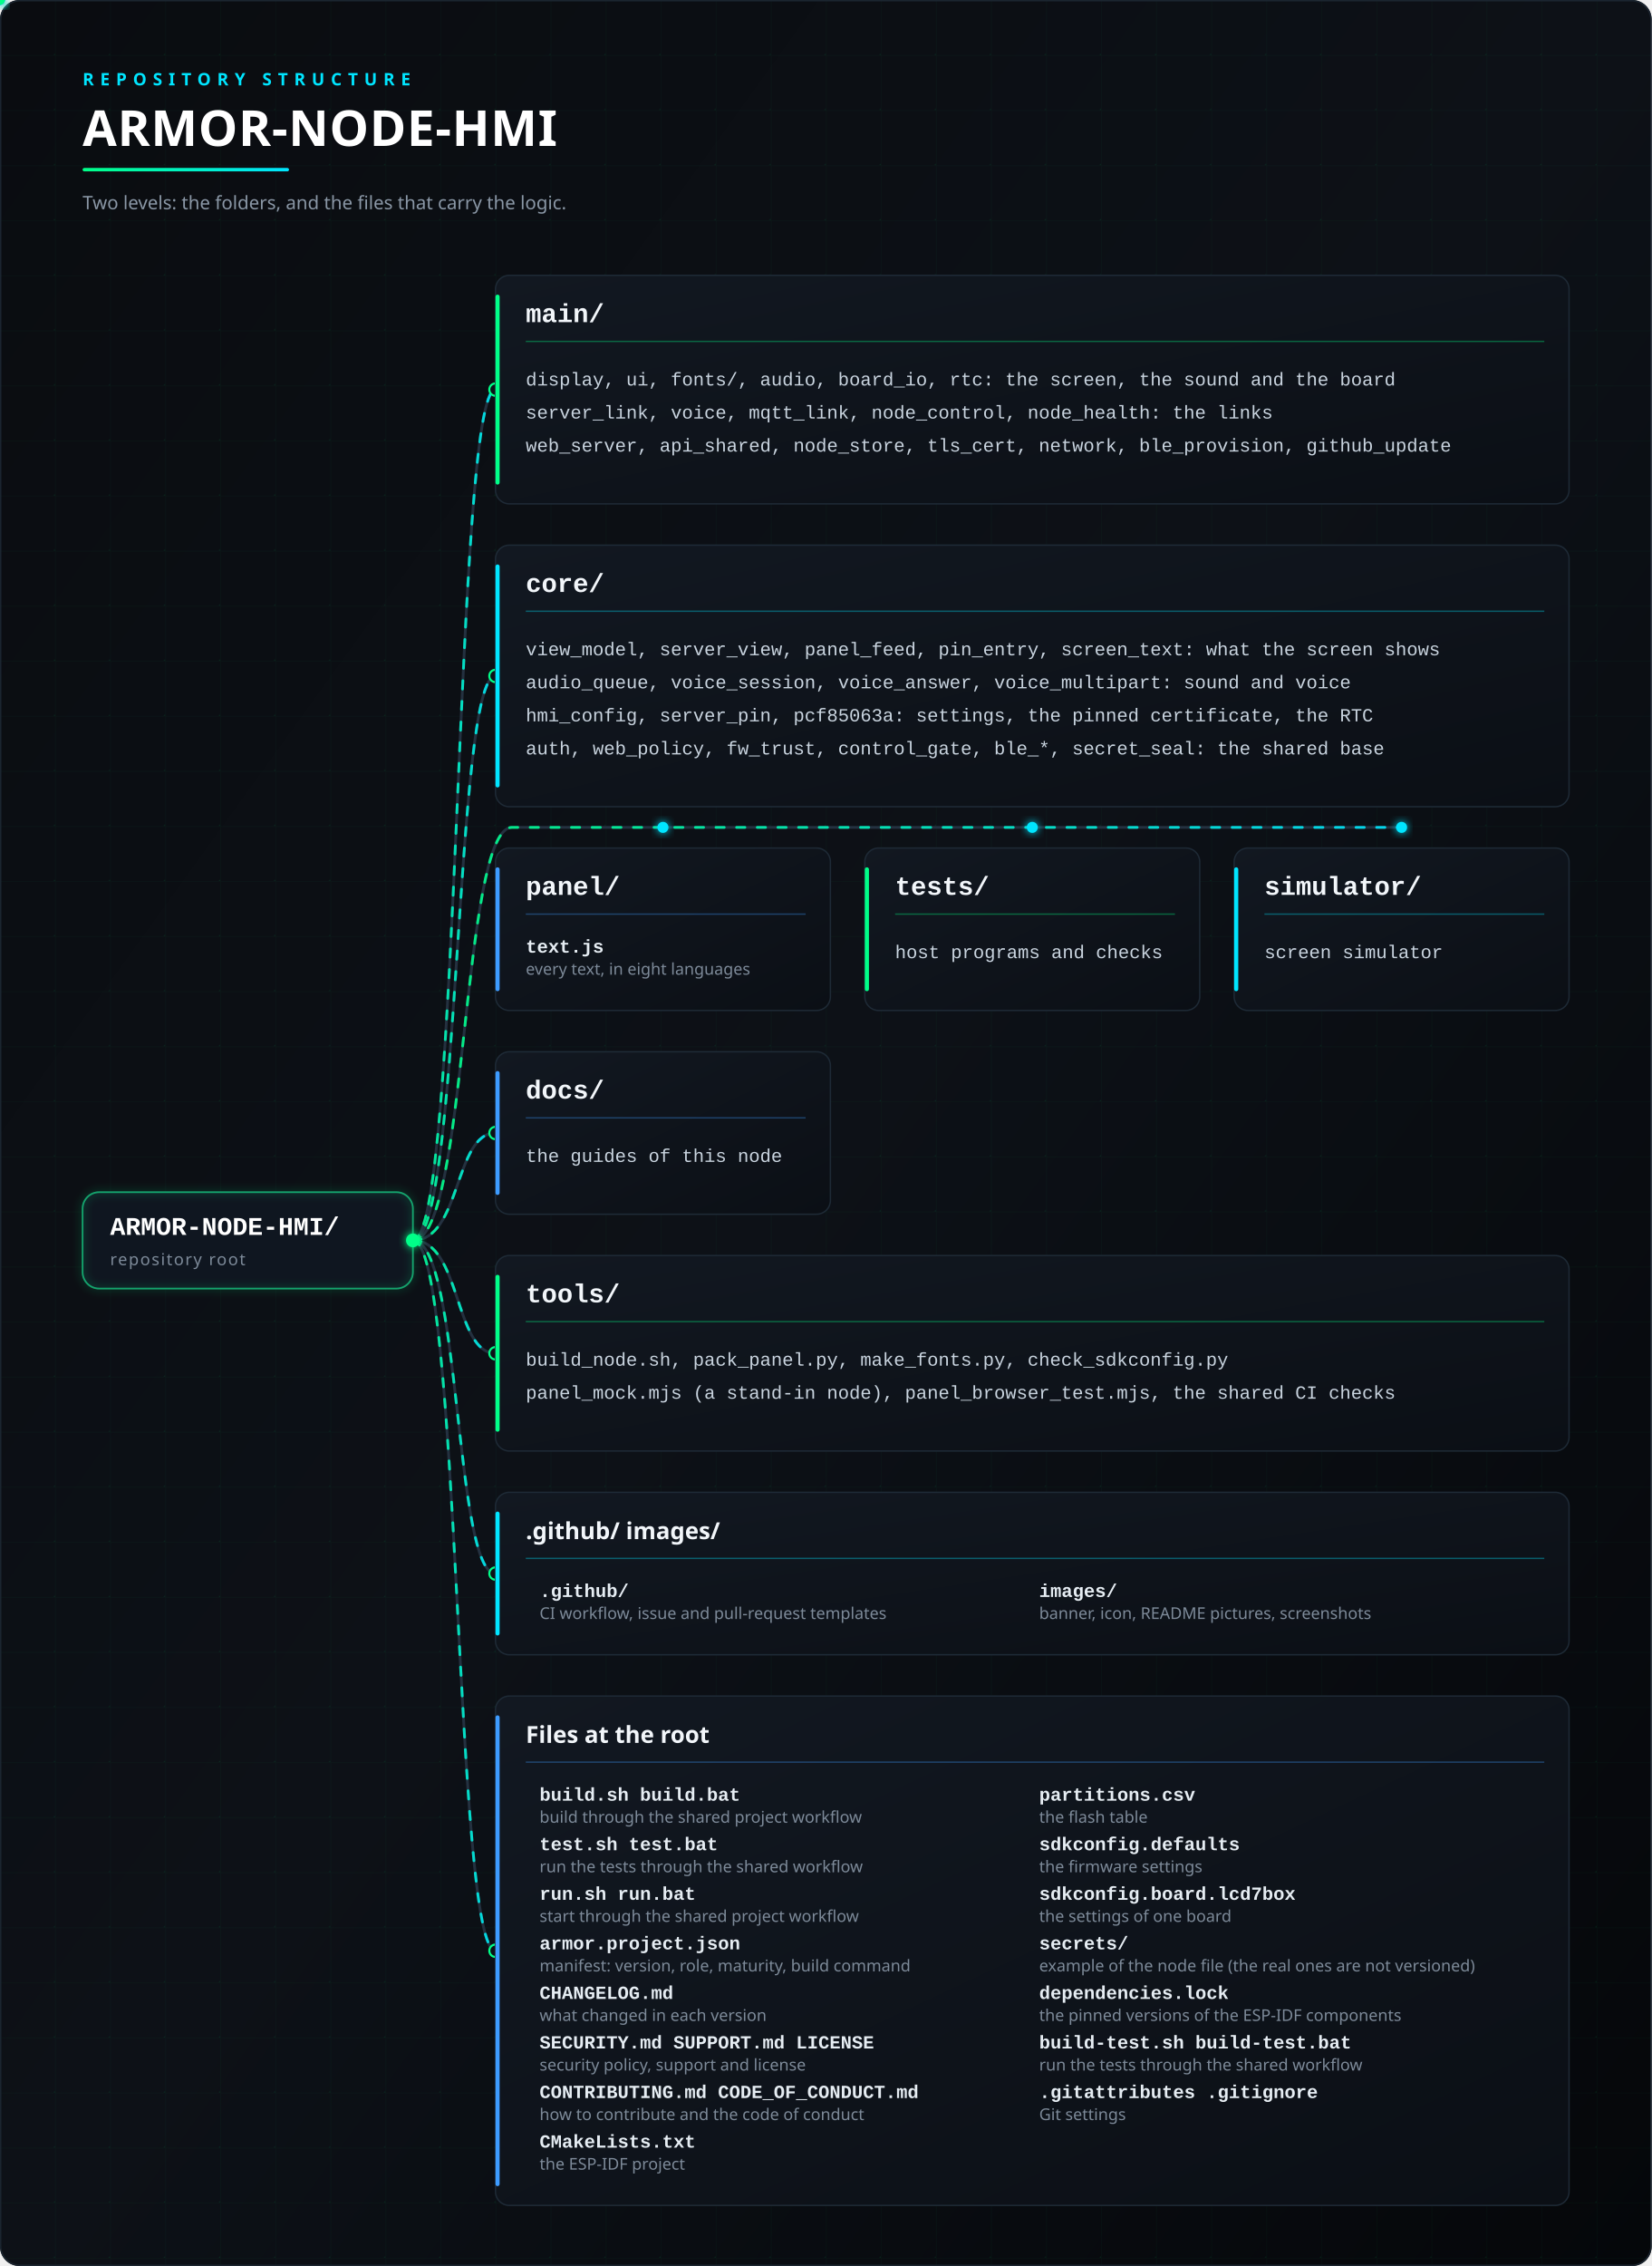
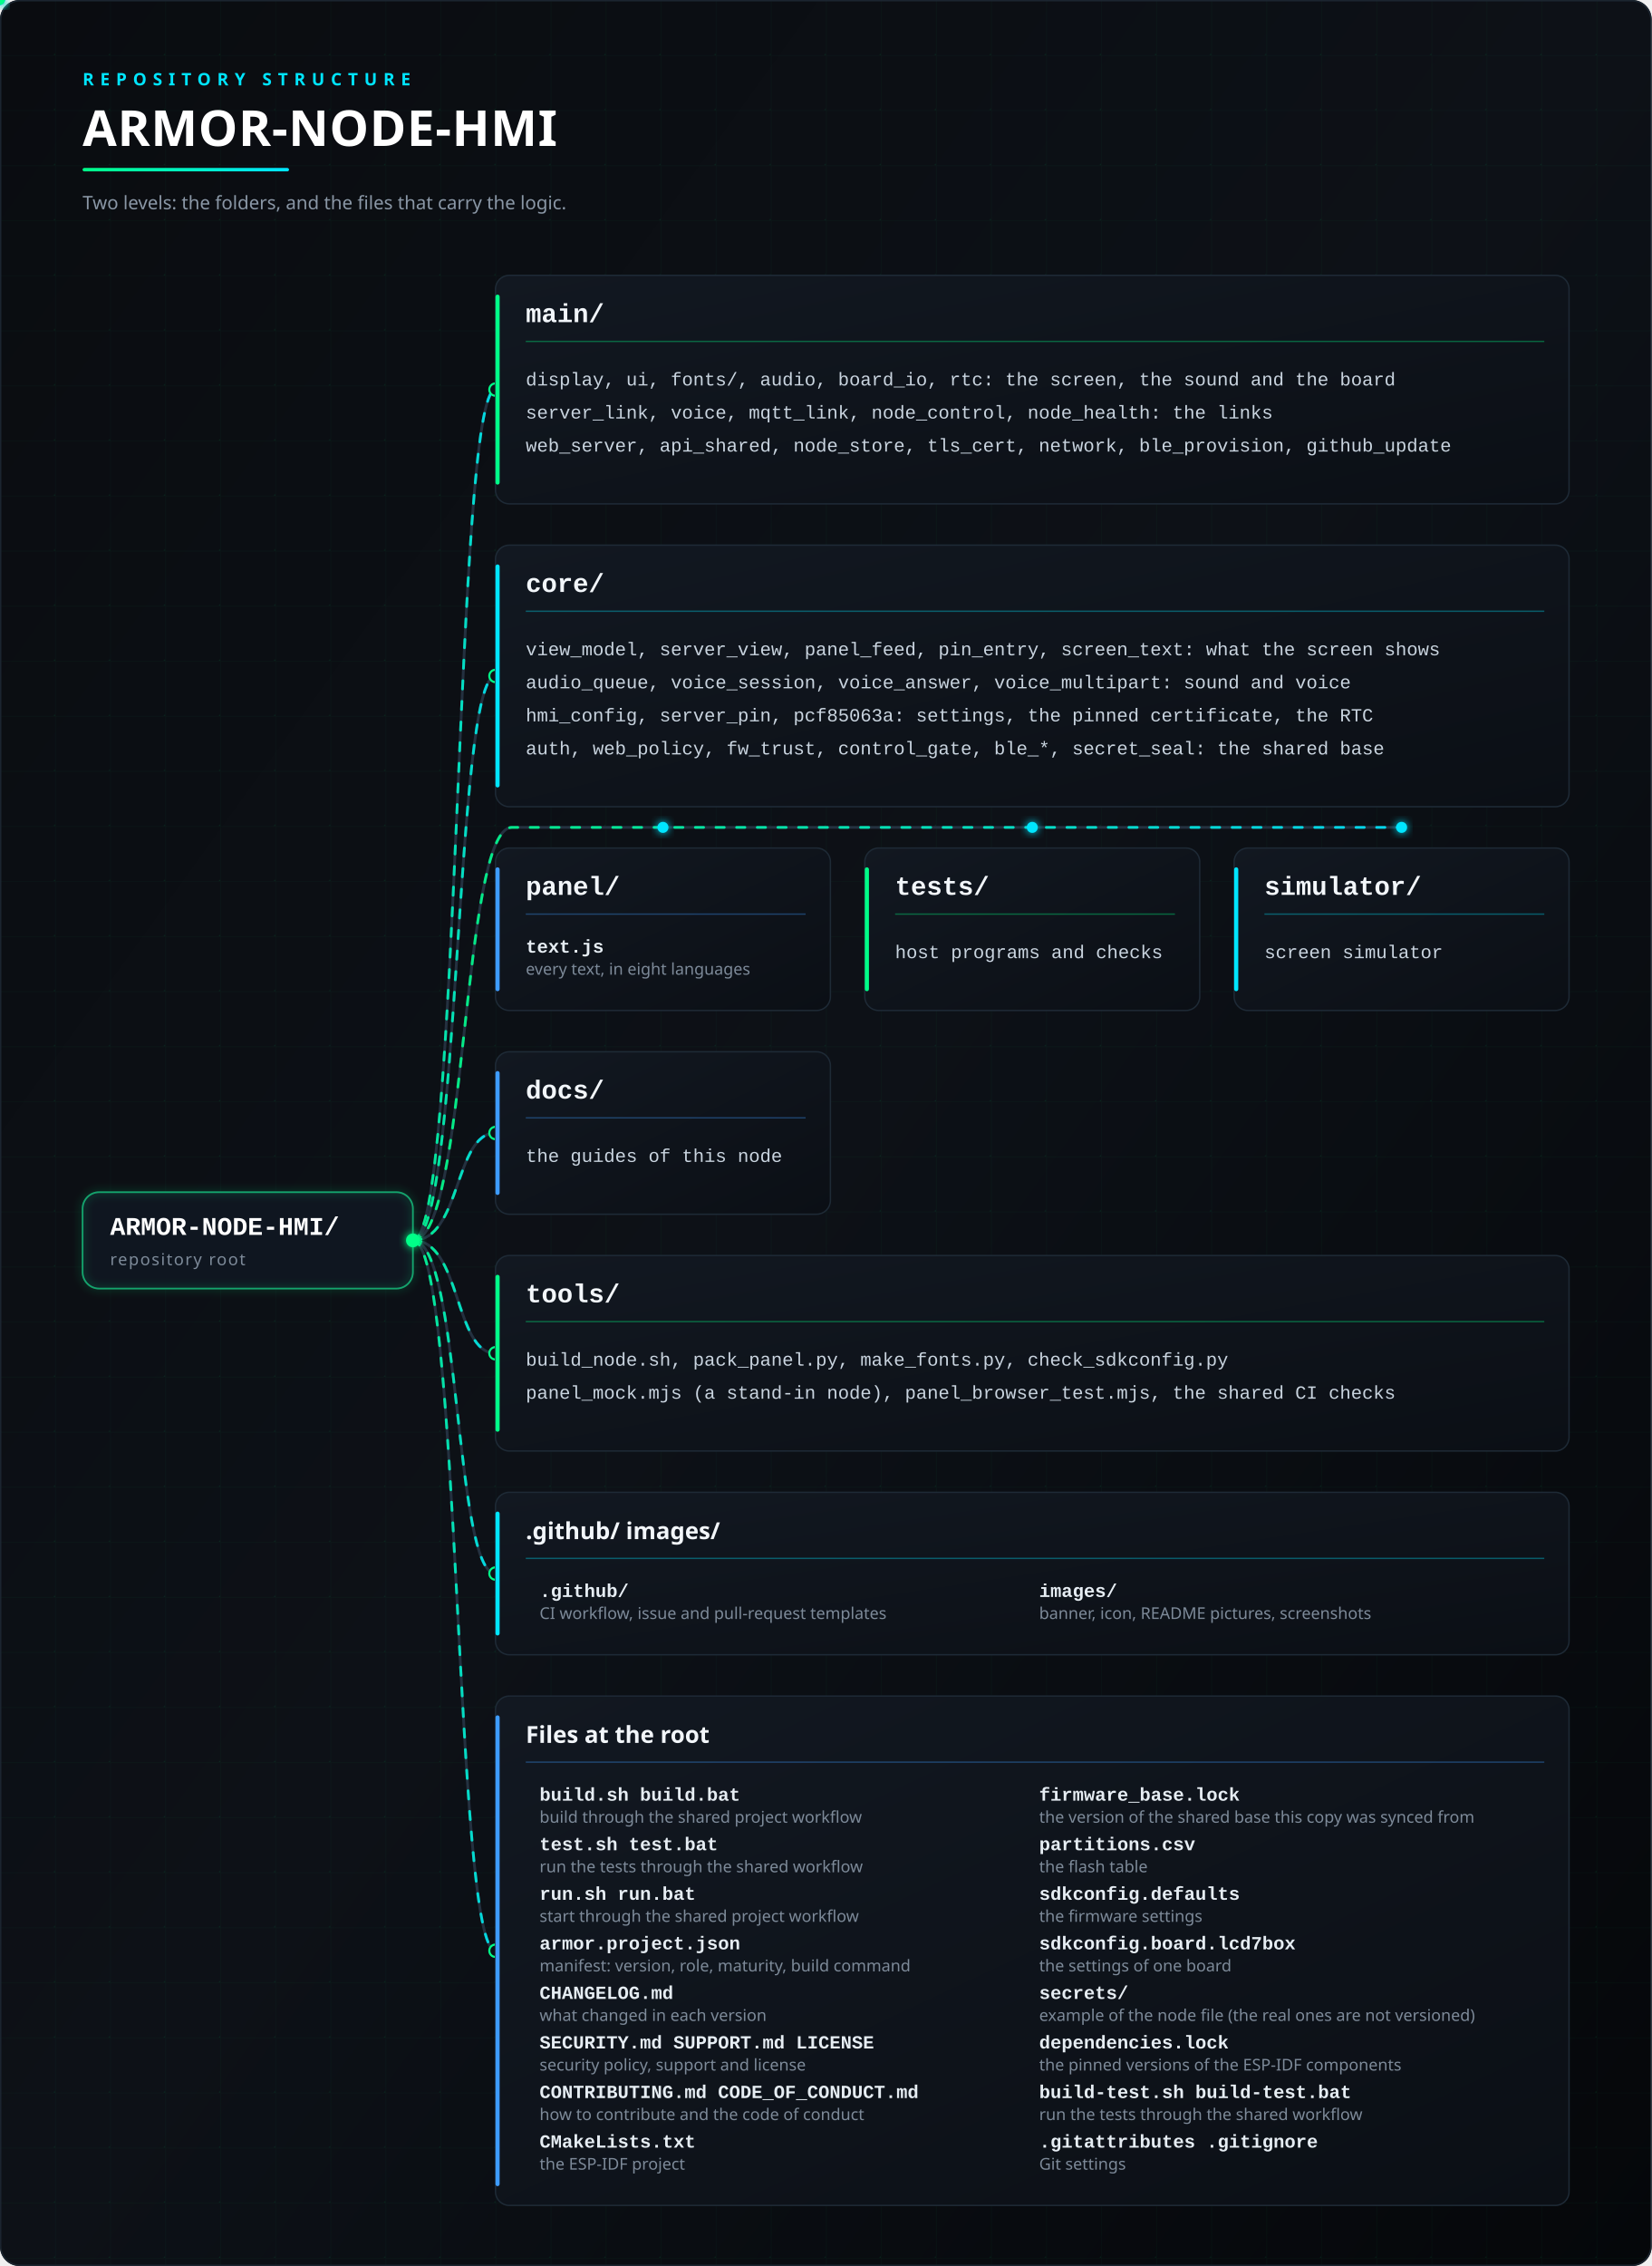
<svg xmlns="http://www.w3.org/2000/svg" viewBox="0 0 1200 1646" width="100%" role="img" aria-labelledby="t d">
  <defs>
    <linearGradient id="bg" x1="0" y1="0" x2="1" y2="1">
      <stop offset="0" stop-color="#0A0C10" />
      <stop offset="0.5" stop-color="#0D1117" />
      <stop offset="1" stop-color="#05070A" />
    </linearGradient>
    <linearGradient id="card" x1="0" y1="0" x2="1" y2="1">
      <stop offset="0" stop-color="#121821" />
      <stop offset="1" stop-color="#0B0F15" />
    </linearGradient>
    <linearGradient id="line" x1="0" y1="0" x2="1" y2="0">
      <stop offset="0" stop-color="#00FF88" />
      <stop offset="1" stop-color="#00E5FF" />
    </linearGradient>
    <filter id="glow" x="-50%" y="-50%" width="200%" height="200%">
      <feGaussianBlur stdDeviation="3" result="b" />
      <feMerge>
        <feMergeNode in="b" />
        <feMergeNode in="SourceGraphic" />
      </feMerge>
    </filter>
    <pattern id="grid" width="40" height="40" patternUnits="userSpaceOnUse">
      <path d="M40 0H0V40" fill="none" stroke="#00FF88" stroke-opacity="0.035" />
      <circle cx="40" cy="40" r="1" fill="#00FF88" fill-opacity="0.09" />
    </pattern>
  </defs>
  <rect width="1200" height="1646" rx="14" fill="url(#bg)" />
  <rect width="1200" height="1646" rx="14" fill="url(#grid)" />
  <rect x="0.5" y="0.5" width="1199" height="1645" rx="14" fill="none" stroke="#1B2530" />
  <text x="60" y="62" font-family="'Segoe UI','Noto Sans','Noto Sans CJK SC','Microsoft YaHei','Yu Gothic','Helvetica Neue',Helvetica,Arial,sans-serif" font-size="12.5" font-weight="600" fill="#00E5FF" text-anchor="start" letter-spacing="4.5">REPOSITORY STRUCTURE</text>
  <text x="60" y="106" font-family="'Segoe UI','Noto Sans','Noto Sans CJK SC','Microsoft YaHei','Yu Gothic','Helvetica Neue',Helvetica,Arial,sans-serif" font-size="36" font-weight="700" fill="#FFFFFF" text-anchor="start" letter-spacing="0.5">ARMOR-NODE-HMI</text>
  <rect x="60" y="122" width="150" height="2.5" rx="1.25" fill="url(#line)">
    <animate attributeName="width" values="40;150;150" keyTimes="0;0.4;1" dur="3s" repeatCount="indefinite" />
  </rect>
  <text x="60" y="152" font-family="'Segoe UI','Noto Sans','Noto Sans CJK SC','Microsoft YaHei','Yu Gothic','Helvetica Neue',Helvetica,Arial,sans-serif" font-size="13.5" font-weight="400" fill="#8A97A6" text-anchor="start">Two levels: the folders, and the files that carry the logic.</text>
  <path id="c0" d="M300,901 C335,901 330,283 360,283" fill="none" stroke="#243140" stroke-width="2" />
  <path d="M300,901 C335,901 330,283 360,283" fill="none" stroke="url(#line)" stroke-width="2" stroke-linecap="round" stroke-dasharray="6 9" opacity="0.9">
    <animate attributeName="stroke-dashoffset" from="0" to="-30" dur="1.6s" repeatCount="indefinite" />
  </path>
  <circle cx="360" cy="283" r="4.5" fill="#0D1117" stroke="#00FF88" stroke-width="1.5" />
  <path id="c1" d="M300,901 C335,901 330,491 360,491" fill="none" stroke="#243140" stroke-width="2" />
  <path d="M300,901 C335,901 330,491 360,491" fill="none" stroke="url(#line)" stroke-width="2" stroke-linecap="round" stroke-dasharray="6 9" opacity="0.9">
    <animate attributeName="stroke-dashoffset" from="0" to="-30" dur="1.6s" repeatCount="indefinite" />
  </path>
  <circle cx="360" cy="491" r="4.5" fill="#0D1117" stroke="#00FF88" stroke-width="1.5" />
  <path id="c2" d="M300,901 C340,901 335,601 372,601 H1018.33" fill="none" stroke="#243140" stroke-width="2" />
  <path d="M300,901 C340,901 335,601 372,601 H1018.33" fill="none" stroke="url(#line)" stroke-width="2" stroke-linecap="round" stroke-dasharray="6 9" opacity="0.9">
    <animate attributeName="stroke-dashoffset" from="0" to="-30" dur="1.6s" repeatCount="indefinite" />
  </path>
  <path d="M481.667,601 V616" stroke="url(#line)" stroke-width="2" fill="none" />
  <circle cx="481.667" cy="601" r="4" fill="#00E5FF" filter="url(#glow)" />
  <path d="M750,601 V616" stroke="url(#line)" stroke-width="2" fill="none" />
  <circle cx="750" cy="601" r="4" fill="#00E5FF" filter="url(#glow)" />
  <path d="M1018.33,601 V616" stroke="url(#line)" stroke-width="2" fill="none" />
  <circle cx="1018.33" cy="601" r="4" fill="#00E5FF" filter="url(#glow)" />
  <path id="c3" d="M300,901 C335,901 330,823 360,823" fill="none" stroke="#243140" stroke-width="2" />
  <path d="M300,901 C335,901 330,823 360,823" fill="none" stroke="url(#line)" stroke-width="2" stroke-linecap="round" stroke-dasharray="6 9" opacity="0.9">
    <animate attributeName="stroke-dashoffset" from="0" to="-30" dur="1.6s" repeatCount="indefinite" />
  </path>
  <circle cx="360" cy="823" r="4.5" fill="#0D1117" stroke="#00FF88" stroke-width="1.5" />
  <path id="c4" d="M300,901 C335,901 330,983 360,983" fill="none" stroke="#243140" stroke-width="2" />
  <path d="M300,901 C335,901 330,983 360,983" fill="none" stroke="url(#line)" stroke-width="2" stroke-linecap="round" stroke-dasharray="6 9" opacity="0.9">
    <animate attributeName="stroke-dashoffset" from="0" to="-30" dur="1.6s" repeatCount="indefinite" />
  </path>
  <circle cx="360" cy="983" r="4.5" fill="#0D1117" stroke="#00FF88" stroke-width="1.5" />
  <path id="c5" d="M300,901 C335,901 330,1143 360,1143" fill="none" stroke="#243140" stroke-width="2" />
  <path d="M300,901 C335,901 330,1143 360,1143" fill="none" stroke="url(#line)" stroke-width="2" stroke-linecap="round" stroke-dasharray="6 9" opacity="0.9">
    <animate attributeName="stroke-dashoffset" from="0" to="-30" dur="1.6s" repeatCount="indefinite" />
  </path>
  <circle cx="360" cy="1143" r="4.5" fill="#0D1117" stroke="#00FF88" stroke-width="1.5" />
  <path id="c6" d="M300,901 C335,901 330,1417 360,1417" fill="none" stroke="#243140" stroke-width="2" />
  <path d="M300,901 C335,901 330,1417 360,1417" fill="none" stroke="url(#line)" stroke-width="2" stroke-linecap="round" stroke-dasharray="6 9" opacity="0.9">
    <animate attributeName="stroke-dashoffset" from="0" to="-30" dur="1.6s" repeatCount="indefinite" />
  </path>
  <circle cx="360" cy="1417" r="4.5" fill="#0D1117" stroke="#00FF88" stroke-width="1.5" />
  <circle r="3.5" fill="#00FF88" filter="url(#glow)">
    <animateMotion dur="3.4s" repeatCount="indefinite">
      <mpath href="#c0" />
    </animateMotion>
  </circle>
  <circle r="3.5" fill="#00E5FF" filter="url(#glow)">
    <animateMotion dur="4.2s" repeatCount="indefinite">
      <mpath href="#c1" />
    </animateMotion>
  </circle>
  <circle r="3.5" fill="#3D9BFF" filter="url(#glow)">
    <animateMotion dur="5.0s" repeatCount="indefinite">
      <mpath href="#c2" />
    </animateMotion>
  </circle>
  <circle r="3.5" fill="#00FF88" filter="url(#glow)">
    <animateMotion dur="5.8s" repeatCount="indefinite">
      <mpath href="#c3" />
    </animateMotion>
  </circle>
  <circle r="3.5" fill="#00E5FF" filter="url(#glow)">
    <animateMotion dur="6.6s" repeatCount="indefinite">
      <mpath href="#c4" />
    </animateMotion>
  </circle>
  <circle r="3.5" fill="#3D9BFF" filter="url(#glow)">
    <animateMotion dur="7.4s" repeatCount="indefinite">
      <mpath href="#c5" />
    </animateMotion>
  </circle>
  <circle r="3.5" fill="#00FF88" filter="url(#glow)">
    <animateMotion dur="8.2s" repeatCount="indefinite">
      <mpath href="#c6" />
    </animateMotion>
  </circle>
  <rect x="60" y="866" width="240" height="70" rx="12" fill="#0F1620" stroke="#2A3A4C" stroke-width="1.2" />
  <rect x="60" y="866" width="240" height="70" rx="12" fill="none" stroke="#00FF88" stroke-opacity="0.5" stroke-width="1.2" filter="url(#glow)">
    <animate attributeName="stroke-opacity" values="0.15;0.6;0.15" dur="3.6s" repeatCount="indefinite" />
  </rect>
  <text x="80" y="897" font-family="'JetBrains Mono','Cascadia Code','SFMono-Regular',Consolas,'Liberation Mono',monospace" font-size="18.5" font-weight="700" fill="#FFFFFF" text-anchor="start">ARMOR-NODE-HMI/</text>
  <text x="80" y="919" font-family="'Segoe UI','Noto Sans','Noto Sans CJK SC','Microsoft YaHei','Yu Gothic','Helvetica Neue',Helvetica,Arial,sans-serif" font-size="12" font-weight="400" fill="#7D8A99" text-anchor="start" letter-spacing="1">repository root</text>
  <circle cx="300" cy="901" r="5" fill="#00FF88" filter="url(#glow)" />
  <rect x="360" y="200" width="780" height="166" rx="10" fill="url(#card)" stroke="#1E2A36" stroke-width="1" />
  <rect x="360" y="214" width="3" height="138" rx="1.5" fill="#00FF88">
    <animate attributeName="opacity" values="0.55;1;0.55" dur="4s" begin="0s" repeatCount="indefinite" />
  </rect>
  <text x="382" y="234" font-family="'JetBrains Mono','Cascadia Code','SFMono-Regular',Consolas,'Liberation Mono',monospace" font-size="19" font-weight="700" fill="#F2F6FA" text-anchor="start">main/</text>
  <line x1="382" y1="248" x2="1122" y2="248" stroke="#00FF88" stroke-opacity="0.35" stroke-width="1" />
  <text x="382" y="280" font-family="'JetBrains Mono','Cascadia Code','SFMono-Regular',Consolas,'Liberation Mono',monospace" font-size="13.5" font-weight="400" fill="#C9D4DF" text-anchor="start">display, ui, fonts/, audio, board_io, rtc: the screen, the sound and the board</text>
  <text x="382" y="304" font-family="'JetBrains Mono','Cascadia Code','SFMono-Regular',Consolas,'Liberation Mono',monospace" font-size="13.5" font-weight="400" fill="#C9D4DF" text-anchor="start">server_link, voice, mqtt_link, node_control, node_health: the links</text>
  <text x="382" y="328" font-family="'JetBrains Mono','Cascadia Code','SFMono-Regular',Consolas,'Liberation Mono',monospace" font-size="13.5" font-weight="400" fill="#C9D4DF" text-anchor="start">web_server, api_shared, node_store, tls_cert, network, ble_provision, github_update</text>
  <rect x="360" y="396" width="780" height="190" rx="10" fill="url(#card)" stroke="#1E2A36" stroke-width="1" />
  <rect x="360" y="410" width="3" height="162" rx="1.5" fill="#00E5FF">
    <animate attributeName="opacity" values="0.55;1;0.55" dur="4s" begin="0.6s" repeatCount="indefinite" />
  </rect>
  <text x="382" y="430" font-family="'JetBrains Mono','Cascadia Code','SFMono-Regular',Consolas,'Liberation Mono',monospace" font-size="19" font-weight="700" fill="#F2F6FA" text-anchor="start">core/</text>
  <line x1="382" y1="444" x2="1122" y2="444" stroke="#00E5FF" stroke-opacity="0.35" stroke-width="1" />
  <text x="382" y="476" font-family="'JetBrains Mono','Cascadia Code','SFMono-Regular',Consolas,'Liberation Mono',monospace" font-size="13.5" font-weight="400" fill="#C9D4DF" text-anchor="start">view_model, server_view, panel_feed, pin_entry, screen_text: what the screen shows</text>
  <text x="382" y="500" font-family="'JetBrains Mono','Cascadia Code','SFMono-Regular',Consolas,'Liberation Mono',monospace" font-size="13.5" font-weight="400" fill="#C9D4DF" text-anchor="start">audio_queue, voice_session, voice_answer, voice_multipart: sound and voice</text>
  <text x="382" y="524" font-family="'JetBrains Mono','Cascadia Code','SFMono-Regular',Consolas,'Liberation Mono',monospace" font-size="13.5" font-weight="400" fill="#C9D4DF" text-anchor="start">hmi_config, server_pin, pcf85063a: settings, the pinned certificate, the RTC</text>
  <text x="382" y="548" font-family="'JetBrains Mono','Cascadia Code','SFMono-Regular',Consolas,'Liberation Mono',monospace" font-size="13.5" font-weight="400" fill="#C9D4DF" text-anchor="start">auth, web_policy, fw_trust, control_gate, ble_*, secret_seal: the shared base</text>
  <rect x="360" y="616" width="243.333" height="118" rx="10" fill="url(#card)" stroke="#1E2A36" stroke-width="1" />
  <rect x="360" y="630" width="3" height="90" rx="1.5" fill="#3D9BFF">
    <animate attributeName="opacity" values="0.55;1;0.55" dur="4s" begin="1.2s" repeatCount="indefinite" />
  </rect>
  <text x="382" y="650" font-family="'JetBrains Mono','Cascadia Code','SFMono-Regular',Consolas,'Liberation Mono',monospace" font-size="19" font-weight="700" fill="#F2F6FA" text-anchor="start">panel/</text>
  <line x1="382" y1="664" x2="585.333" y2="664" stroke="#3D9BFF" stroke-opacity="0.35" stroke-width="1" />
  <text x="382" y="692" font-family="'JetBrains Mono','Cascadia Code','SFMono-Regular',Consolas,'Liberation Mono',monospace" font-size="13.5" font-weight="600" fill="#E6EDF3" text-anchor="start">text.js</text>
  <text x="382" y="708" font-family="'Segoe UI','Noto Sans','Noto Sans CJK SC','Microsoft YaHei','Yu Gothic','Helvetica Neue',Helvetica,Arial,sans-serif" font-size="11.8" font-weight="400" fill="#7D8A99" text-anchor="start">every text, in eight languages</text>
  <rect x="628.333" y="616" width="243.333" height="118" rx="10" fill="url(#card)" stroke="#1E2A36" stroke-width="1" />
  <rect x="628.333" y="630" width="3" height="90" rx="1.5" fill="#00FF88">
    <animate attributeName="opacity" values="0.55;1;0.55" dur="4s" begin="1.8s" repeatCount="indefinite" />
  </rect>
  <text x="650.333" y="650" font-family="'JetBrains Mono','Cascadia Code','SFMono-Regular',Consolas,'Liberation Mono',monospace" font-size="19" font-weight="700" fill="#F2F6FA" text-anchor="start">tests/</text>
  <line x1="650.333" y1="664" x2="853.667" y2="664" stroke="#00FF88" stroke-opacity="0.35" stroke-width="1" />
  <text x="650.333" y="696" font-family="'JetBrains Mono','Cascadia Code','SFMono-Regular',Consolas,'Liberation Mono',monospace" font-size="13.5" font-weight="400" fill="#C9D4DF" text-anchor="start">host programs and checks</text>
  <rect x="896.667" y="616" width="243.333" height="118" rx="10" fill="url(#card)" stroke="#1E2A36" stroke-width="1" />
  <rect x="896.667" y="630" width="3" height="90" rx="1.5" fill="#00E5FF">
    <animate attributeName="opacity" values="0.55;1;0.55" dur="4s" begin="2.4s" repeatCount="indefinite" />
  </rect>
  <text x="918.667" y="650" font-family="'JetBrains Mono','Cascadia Code','SFMono-Regular',Consolas,'Liberation Mono',monospace" font-size="19" font-weight="700" fill="#F2F6FA" text-anchor="start">simulator/</text>
  <line x1="918.667" y1="664" x2="1122" y2="664" stroke="#00E5FF" stroke-opacity="0.35" stroke-width="1" />
  <text x="918.667" y="696" font-family="'JetBrains Mono','Cascadia Code','SFMono-Regular',Consolas,'Liberation Mono',monospace" font-size="13.5" font-weight="400" fill="#C9D4DF" text-anchor="start">screen simulator</text>
  <rect x="360" y="764" width="243.333" height="118" rx="10" fill="url(#card)" stroke="#1E2A36" stroke-width="1" />
  <rect x="360" y="778" width="3" height="90" rx="1.5" fill="#3D9BFF">
    <animate attributeName="opacity" values="0.55;1;0.55" dur="4s" begin="3s" repeatCount="indefinite" />
  </rect>
  <text x="382" y="798" font-family="'JetBrains Mono','Cascadia Code','SFMono-Regular',Consolas,'Liberation Mono',monospace" font-size="19" font-weight="700" fill="#F2F6FA" text-anchor="start">docs/</text>
  <line x1="382" y1="812" x2="585.333" y2="812" stroke="#3D9BFF" stroke-opacity="0.35" stroke-width="1" />
  <text x="382" y="844" font-family="'JetBrains Mono','Cascadia Code','SFMono-Regular',Consolas,'Liberation Mono',monospace" font-size="13.5" font-weight="400" fill="#C9D4DF" text-anchor="start">the guides of this node</text>
  <rect x="360" y="912" width="780" height="142" rx="10" fill="url(#card)" stroke="#1E2A36" stroke-width="1" />
  <rect x="360" y="926" width="3" height="114" rx="1.5" fill="#00FF88">
    <animate attributeName="opacity" values="0.55;1;0.55" dur="4s" begin="3.6s" repeatCount="indefinite" />
  </rect>
  <text x="382" y="946" font-family="'JetBrains Mono','Cascadia Code','SFMono-Regular',Consolas,'Liberation Mono',monospace" font-size="19" font-weight="700" fill="#F2F6FA" text-anchor="start">tools/</text>
  <line x1="382" y1="960" x2="1122" y2="960" stroke="#00FF88" stroke-opacity="0.35" stroke-width="1" />
  <text x="382" y="992" font-family="'JetBrains Mono','Cascadia Code','SFMono-Regular',Consolas,'Liberation Mono',monospace" font-size="13.5" font-weight="400" fill="#C9D4DF" text-anchor="start">build_node.sh, pack_panel.py, make_fonts.py, check_sdkconfig.py</text>
  <text x="382" y="1016" font-family="'JetBrains Mono','Cascadia Code','SFMono-Regular',Consolas,'Liberation Mono',monospace" font-size="13.5" font-weight="400" fill="#C9D4DF" text-anchor="start">panel_mock.mjs (a stand-in node), panel_browser_test.mjs, the shared CI checks</text>
  <rect x="360" y="1084" width="780" height="118" rx="10" fill="url(#card)" stroke="#1E2A36" stroke-width="1" />
  <rect x="360" y="1098" width="3" height="90" rx="1.5" fill="#00E5FF">
    <animate attributeName="opacity" values="0.55;1;0.55" dur="4s" begin="4.2s" repeatCount="indefinite" />
  </rect>
  <text x="382" y="1118" font-family="'Segoe UI','Noto Sans','Noto Sans CJK SC','Microsoft YaHei','Yu Gothic','Helvetica Neue',Helvetica,Arial,sans-serif" font-size="17" font-weight="700" fill="#F2F6FA" text-anchor="start">.github/ images/</text>
  <line x1="382" y1="1132" x2="1122" y2="1132" stroke="#00E5FF" stroke-opacity="0.35" stroke-width="1" />
  <text x="392" y="1160" font-family="'JetBrains Mono','Cascadia Code','SFMono-Regular',Consolas,'Liberation Mono',monospace" font-size="13.5" font-weight="600" fill="#E6EDF3" text-anchor="start">.github/</text>
  <text x="392" y="1176" font-family="'Segoe UI','Noto Sans','Noto Sans CJK SC','Microsoft YaHei','Yu Gothic','Helvetica Neue',Helvetica,Arial,sans-serif" font-size="11.8" font-weight="400" fill="#7D8A99" text-anchor="start">CI workflow, issue and pull-request templates</text>
  <text x="755" y="1160" font-family="'JetBrains Mono','Cascadia Code','SFMono-Regular',Consolas,'Liberation Mono',monospace" font-size="13.5" font-weight="600" fill="#E6EDF3" text-anchor="start">images/</text>
  <text x="755" y="1176" font-family="'Segoe UI','Noto Sans','Noto Sans CJK SC','Microsoft YaHei','Yu Gothic','Helvetica Neue',Helvetica,Arial,sans-serif" font-size="11.8" font-weight="400" fill="#7D8A99" text-anchor="start">banner, icon, README pictures, screenshots</text>
  <rect x="360" y="1232" width="780" height="370" rx="10" fill="url(#card)" stroke="#1E2A36" stroke-width="1" />
  <rect x="360" y="1246" width="3" height="342" rx="1.5" fill="#3D9BFF">
    <animate attributeName="opacity" values="0.55;1;0.55" dur="4s" begin="4.8s" repeatCount="indefinite" />
  </rect>
  <text x="382" y="1266" font-family="'Segoe UI','Noto Sans','Noto Sans CJK SC','Microsoft YaHei','Yu Gothic','Helvetica Neue',Helvetica,Arial,sans-serif" font-size="17" font-weight="700" fill="#F2F6FA" text-anchor="start">Files at the root</text>
  <line x1="382" y1="1280" x2="1122" y2="1280" stroke="#3D9BFF" stroke-opacity="0.35" stroke-width="1" />
  <text x="392" y="1308" font-family="'JetBrains Mono','Cascadia Code','SFMono-Regular',Consolas,'Liberation Mono',monospace" font-size="13.5" font-weight="600" fill="#E6EDF3" text-anchor="start">build.sh  build.bat</text>
  <text x="392" y="1324" font-family="'Segoe UI','Noto Sans','Noto Sans CJK SC','Microsoft YaHei','Yu Gothic','Helvetica Neue',Helvetica,Arial,sans-serif" font-size="11.8" font-weight="400" fill="#7D8A99" text-anchor="start">build through the shared project workflow</text>
  <text x="392" y="1344" font-family="'JetBrains Mono','Cascadia Code','SFMono-Regular',Consolas,'Liberation Mono',monospace" font-size="13.5" font-weight="600" fill="#E6EDF3" text-anchor="start">test.sh  test.bat</text>
  <text x="392" y="1360" font-family="'Segoe UI','Noto Sans','Noto Sans CJK SC','Microsoft YaHei','Yu Gothic','Helvetica Neue',Helvetica,Arial,sans-serif" font-size="11.8" font-weight="400" fill="#7D8A99" text-anchor="start">run the tests through the shared workflow</text>
  <text x="392" y="1380" font-family="'JetBrains Mono','Cascadia Code','SFMono-Regular',Consolas,'Liberation Mono',monospace" font-size="13.5" font-weight="600" fill="#E6EDF3" text-anchor="start">run.sh  run.bat</text>
  <text x="392" y="1396" font-family="'Segoe UI','Noto Sans','Noto Sans CJK SC','Microsoft YaHei','Yu Gothic','Helvetica Neue',Helvetica,Arial,sans-serif" font-size="11.8" font-weight="400" fill="#7D8A99" text-anchor="start">start through the shared project workflow</text>
  <text x="392" y="1416" font-family="'JetBrains Mono','Cascadia Code','SFMono-Regular',Consolas,'Liberation Mono',monospace" font-size="13.5" font-weight="600" fill="#E6EDF3" text-anchor="start">armor.project.json</text>
  <text x="392" y="1432" font-family="'Segoe UI','Noto Sans','Noto Sans CJK SC','Microsoft YaHei','Yu Gothic','Helvetica Neue',Helvetica,Arial,sans-serif" font-size="11.8" font-weight="400" fill="#7D8A99" text-anchor="start">manifest: version, role, maturity, build command</text>
  <text x="392" y="1452" font-family="'JetBrains Mono','Cascadia Code','SFMono-Regular',Consolas,'Liberation Mono',monospace" font-size="13.5" font-weight="600" fill="#E6EDF3" text-anchor="start">CHANGELOG.md</text>
  <text x="392" y="1468" font-family="'Segoe UI','Noto Sans','Noto Sans CJK SC','Microsoft YaHei','Yu Gothic','Helvetica Neue',Helvetica,Arial,sans-serif" font-size="11.8" font-weight="400" fill="#7D8A99" text-anchor="start">what changed in each version</text>
  <text x="392" y="1488" font-family="'JetBrains Mono','Cascadia Code','SFMono-Regular',Consolas,'Liberation Mono',monospace" font-size="13.5" font-weight="600" fill="#E6EDF3" text-anchor="start">SECURITY.md  SUPPORT.md  LICENSE</text>
  <text x="392" y="1504" font-family="'Segoe UI','Noto Sans','Noto Sans CJK SC','Microsoft YaHei','Yu Gothic','Helvetica Neue',Helvetica,Arial,sans-serif" font-size="11.8" font-weight="400" fill="#7D8A99" text-anchor="start">security policy, support and license</text>
  <text x="392" y="1524" font-family="'JetBrains Mono','Cascadia Code','SFMono-Regular',Consolas,'Liberation Mono',monospace" font-size="13.5" font-weight="600" fill="#E6EDF3" text-anchor="start">CONTRIBUTING.md  CODE_OF_CONDUCT.md</text>
  <text x="392" y="1540" font-family="'Segoe UI','Noto Sans','Noto Sans CJK SC','Microsoft YaHei','Yu Gothic','Helvetica Neue',Helvetica,Arial,sans-serif" font-size="11.8" font-weight="400" fill="#7D8A99" text-anchor="start">how to contribute and the code of conduct</text>
  <text x="392" y="1560" font-family="'JetBrains Mono','Cascadia Code','SFMono-Regular',Consolas,'Liberation Mono',monospace" font-size="13.5" font-weight="600" fill="#E6EDF3" text-anchor="start">CMakeLists.txt</text>
  <text x="392" y="1576" font-family="'Segoe UI','Noto Sans','Noto Sans CJK SC','Microsoft YaHei','Yu Gothic','Helvetica Neue',Helvetica,Arial,sans-serif" font-size="11.8" font-weight="400" fill="#7D8A99" text-anchor="start">the ESP-IDF project</text>
-   <text x="755" y="1308" font-family="'JetBrains Mono','Cascadia Code','SFMono-Regular',Consolas,'Liberation Mono',monospace" font-size="13.5" font-weight="600" fill="#E6EDF3" text-anchor="start">partitions.csv</text>
-   <text x="755" y="1324" font-family="'Segoe UI','Noto Sans','Noto Sans CJK SC','Microsoft YaHei','Yu Gothic','Helvetica Neue',Helvetica,Arial,sans-serif" font-size="11.8" font-weight="400" fill="#7D8A99" text-anchor="start">the flash table</text>
-   <text x="755" y="1344" font-family="'JetBrains Mono','Cascadia Code','SFMono-Regular',Consolas,'Liberation Mono',monospace" font-size="13.5" font-weight="600" fill="#E6EDF3" text-anchor="start">sdkconfig.defaults</text>
-   <text x="755" y="1360" font-family="'Segoe UI','Noto Sans','Noto Sans CJK SC','Microsoft YaHei','Yu Gothic','Helvetica Neue',Helvetica,Arial,sans-serif" font-size="11.8" font-weight="400" fill="#7D8A99" text-anchor="start">the firmware settings</text>
-   <text x="755" y="1380" font-family="'JetBrains Mono','Cascadia Code','SFMono-Regular',Consolas,'Liberation Mono',monospace" font-size="13.5" font-weight="600" fill="#E6EDF3" text-anchor="start">sdkconfig.board.lcd7box</text>
-   <text x="755" y="1396" font-family="'Segoe UI','Noto Sans','Noto Sans CJK SC','Microsoft YaHei','Yu Gothic','Helvetica Neue',Helvetica,Arial,sans-serif" font-size="11.8" font-weight="400" fill="#7D8A99" text-anchor="start">the settings of one board</text>
-   <text x="755" y="1416" font-family="'JetBrains Mono','Cascadia Code','SFMono-Regular',Consolas,'Liberation Mono',monospace" font-size="13.5" font-weight="600" fill="#E6EDF3" text-anchor="start">secrets/</text>
-   <text x="755" y="1432" font-family="'Segoe UI','Noto Sans','Noto Sans CJK SC','Microsoft YaHei','Yu Gothic','Helvetica Neue',Helvetica,Arial,sans-serif" font-size="11.8" font-weight="400" fill="#7D8A99" text-anchor="start">example of the node file (the real ones are not versioned)</text>
-   <text x="755" y="1452" font-family="'JetBrains Mono','Cascadia Code','SFMono-Regular',Consolas,'Liberation Mono',monospace" font-size="13.5" font-weight="600" fill="#E6EDF3" text-anchor="start">dependencies.lock</text>
-   <text x="755" y="1468" font-family="'Segoe UI','Noto Sans','Noto Sans CJK SC','Microsoft YaHei','Yu Gothic','Helvetica Neue',Helvetica,Arial,sans-serif" font-size="11.8" font-weight="400" fill="#7D8A99" text-anchor="start">the pinned versions of the ESP-IDF components</text>
-   <text x="755" y="1488" font-family="'JetBrains Mono','Cascadia Code','SFMono-Regular',Consolas,'Liberation Mono',monospace" font-size="13.5" font-weight="600" fill="#E6EDF3" text-anchor="start">build-test.sh  build-test.bat</text>
-   <text x="755" y="1504" font-family="'Segoe UI','Noto Sans','Noto Sans CJK SC','Microsoft YaHei','Yu Gothic','Helvetica Neue',Helvetica,Arial,sans-serif" font-size="11.8" font-weight="400" fill="#7D8A99" text-anchor="start">run the tests through the shared workflow</text>
-   <text x="755" y="1524" font-family="'JetBrains Mono','Cascadia Code','SFMono-Regular',Consolas,'Liberation Mono',monospace" font-size="13.5" font-weight="600" fill="#E6EDF3" text-anchor="start">.gitattributes  .gitignore</text>
-   <text x="755" y="1540" font-family="'Segoe UI','Noto Sans','Noto Sans CJK SC','Microsoft YaHei','Yu Gothic','Helvetica Neue',Helvetica,Arial,sans-serif" font-size="11.8" font-weight="400" fill="#7D8A99" text-anchor="start">Git settings</text>
+   <text x="755" y="1308" font-family="'JetBrains Mono','Cascadia Code','SFMono-Regular',Consolas,'Liberation Mono',monospace" font-size="13.5" font-weight="600" fill="#E6EDF3" text-anchor="start">firmware_base.lock</text>
+   <text x="755" y="1324" font-family="'Segoe UI','Noto Sans','Noto Sans CJK SC','Microsoft YaHei','Yu Gothic','Helvetica Neue',Helvetica,Arial,sans-serif" font-size="11.8" font-weight="400" fill="#7D8A99" text-anchor="start">the version of the shared base this copy was synced from</text>
+   <text x="755" y="1344" font-family="'JetBrains Mono','Cascadia Code','SFMono-Regular',Consolas,'Liberation Mono',monospace" font-size="13.5" font-weight="600" fill="#E6EDF3" text-anchor="start">partitions.csv</text>
+   <text x="755" y="1360" font-family="'Segoe UI','Noto Sans','Noto Sans CJK SC','Microsoft YaHei','Yu Gothic','Helvetica Neue',Helvetica,Arial,sans-serif" font-size="11.8" font-weight="400" fill="#7D8A99" text-anchor="start">the flash table</text>
+   <text x="755" y="1380" font-family="'JetBrains Mono','Cascadia Code','SFMono-Regular',Consolas,'Liberation Mono',monospace" font-size="13.5" font-weight="600" fill="#E6EDF3" text-anchor="start">sdkconfig.defaults</text>
+   <text x="755" y="1396" font-family="'Segoe UI','Noto Sans','Noto Sans CJK SC','Microsoft YaHei','Yu Gothic','Helvetica Neue',Helvetica,Arial,sans-serif" font-size="11.8" font-weight="400" fill="#7D8A99" text-anchor="start">the firmware settings</text>
+   <text x="755" y="1416" font-family="'JetBrains Mono','Cascadia Code','SFMono-Regular',Consolas,'Liberation Mono',monospace" font-size="13.5" font-weight="600" fill="#E6EDF3" text-anchor="start">sdkconfig.board.lcd7box</text>
+   <text x="755" y="1432" font-family="'Segoe UI','Noto Sans','Noto Sans CJK SC','Microsoft YaHei','Yu Gothic','Helvetica Neue',Helvetica,Arial,sans-serif" font-size="11.8" font-weight="400" fill="#7D8A99" text-anchor="start">the settings of one board</text>
+   <text x="755" y="1452" font-family="'JetBrains Mono','Cascadia Code','SFMono-Regular',Consolas,'Liberation Mono',monospace" font-size="13.5" font-weight="600" fill="#E6EDF3" text-anchor="start">secrets/</text>
+   <text x="755" y="1468" font-family="'Segoe UI','Noto Sans','Noto Sans CJK SC','Microsoft YaHei','Yu Gothic','Helvetica Neue',Helvetica,Arial,sans-serif" font-size="11.8" font-weight="400" fill="#7D8A99" text-anchor="start">example of the node file (the real ones are not versioned)</text>
+   <text x="755" y="1488" font-family="'JetBrains Mono','Cascadia Code','SFMono-Regular',Consolas,'Liberation Mono',monospace" font-size="13.5" font-weight="600" fill="#E6EDF3" text-anchor="start">dependencies.lock</text>
+   <text x="755" y="1504" font-family="'Segoe UI','Noto Sans','Noto Sans CJK SC','Microsoft YaHei','Yu Gothic','Helvetica Neue',Helvetica,Arial,sans-serif" font-size="11.8" font-weight="400" fill="#7D8A99" text-anchor="start">the pinned versions of the ESP-IDF components</text>
+   <text x="755" y="1524" font-family="'JetBrains Mono','Cascadia Code','SFMono-Regular',Consolas,'Liberation Mono',monospace" font-size="13.5" font-weight="600" fill="#E6EDF3" text-anchor="start">build-test.sh  build-test.bat</text>
+   <text x="755" y="1540" font-family="'Segoe UI','Noto Sans','Noto Sans CJK SC','Microsoft YaHei','Yu Gothic','Helvetica Neue',Helvetica,Arial,sans-serif" font-size="11.8" font-weight="400" fill="#7D8A99" text-anchor="start">run the tests through the shared workflow</text>
+   <text x="755" y="1560" font-family="'JetBrains Mono','Cascadia Code','SFMono-Regular',Consolas,'Liberation Mono',monospace" font-size="13.5" font-weight="600" fill="#E6EDF3" text-anchor="start">.gitattributes  .gitignore</text>
+   <text x="755" y="1576" font-family="'Segoe UI','Noto Sans','Noto Sans CJK SC','Microsoft YaHei','Yu Gothic','Helvetica Neue',Helvetica,Arial,sans-serif" font-size="11.8" font-weight="400" fill="#7D8A99" text-anchor="start">Git settings</text>
</svg>
